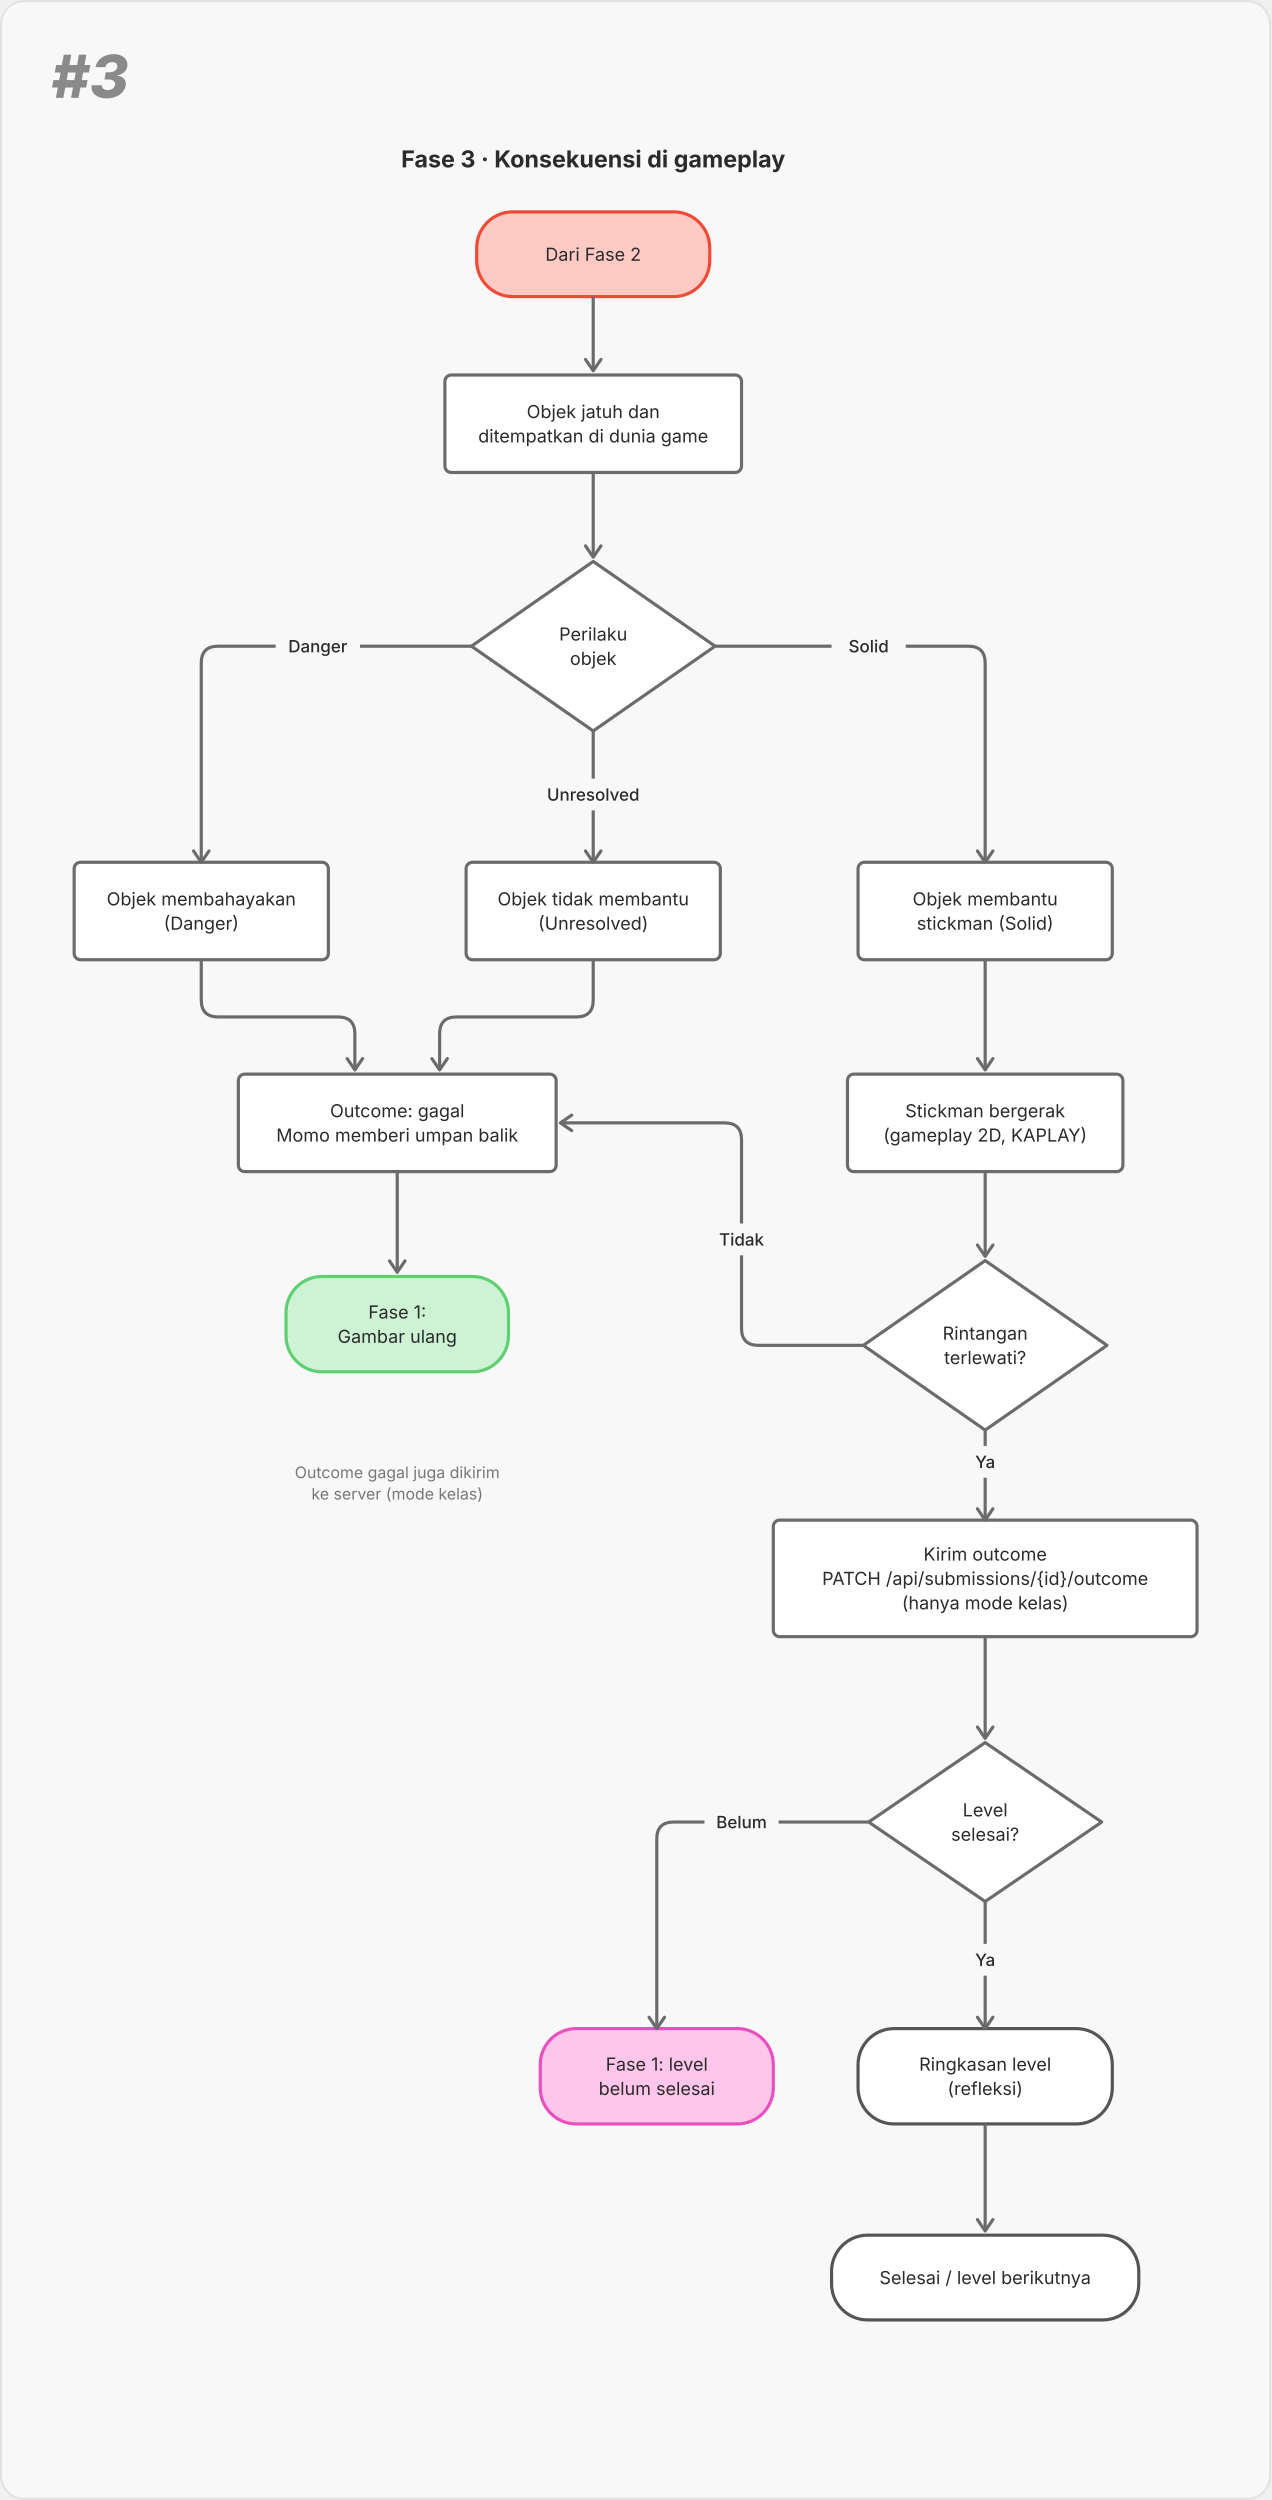
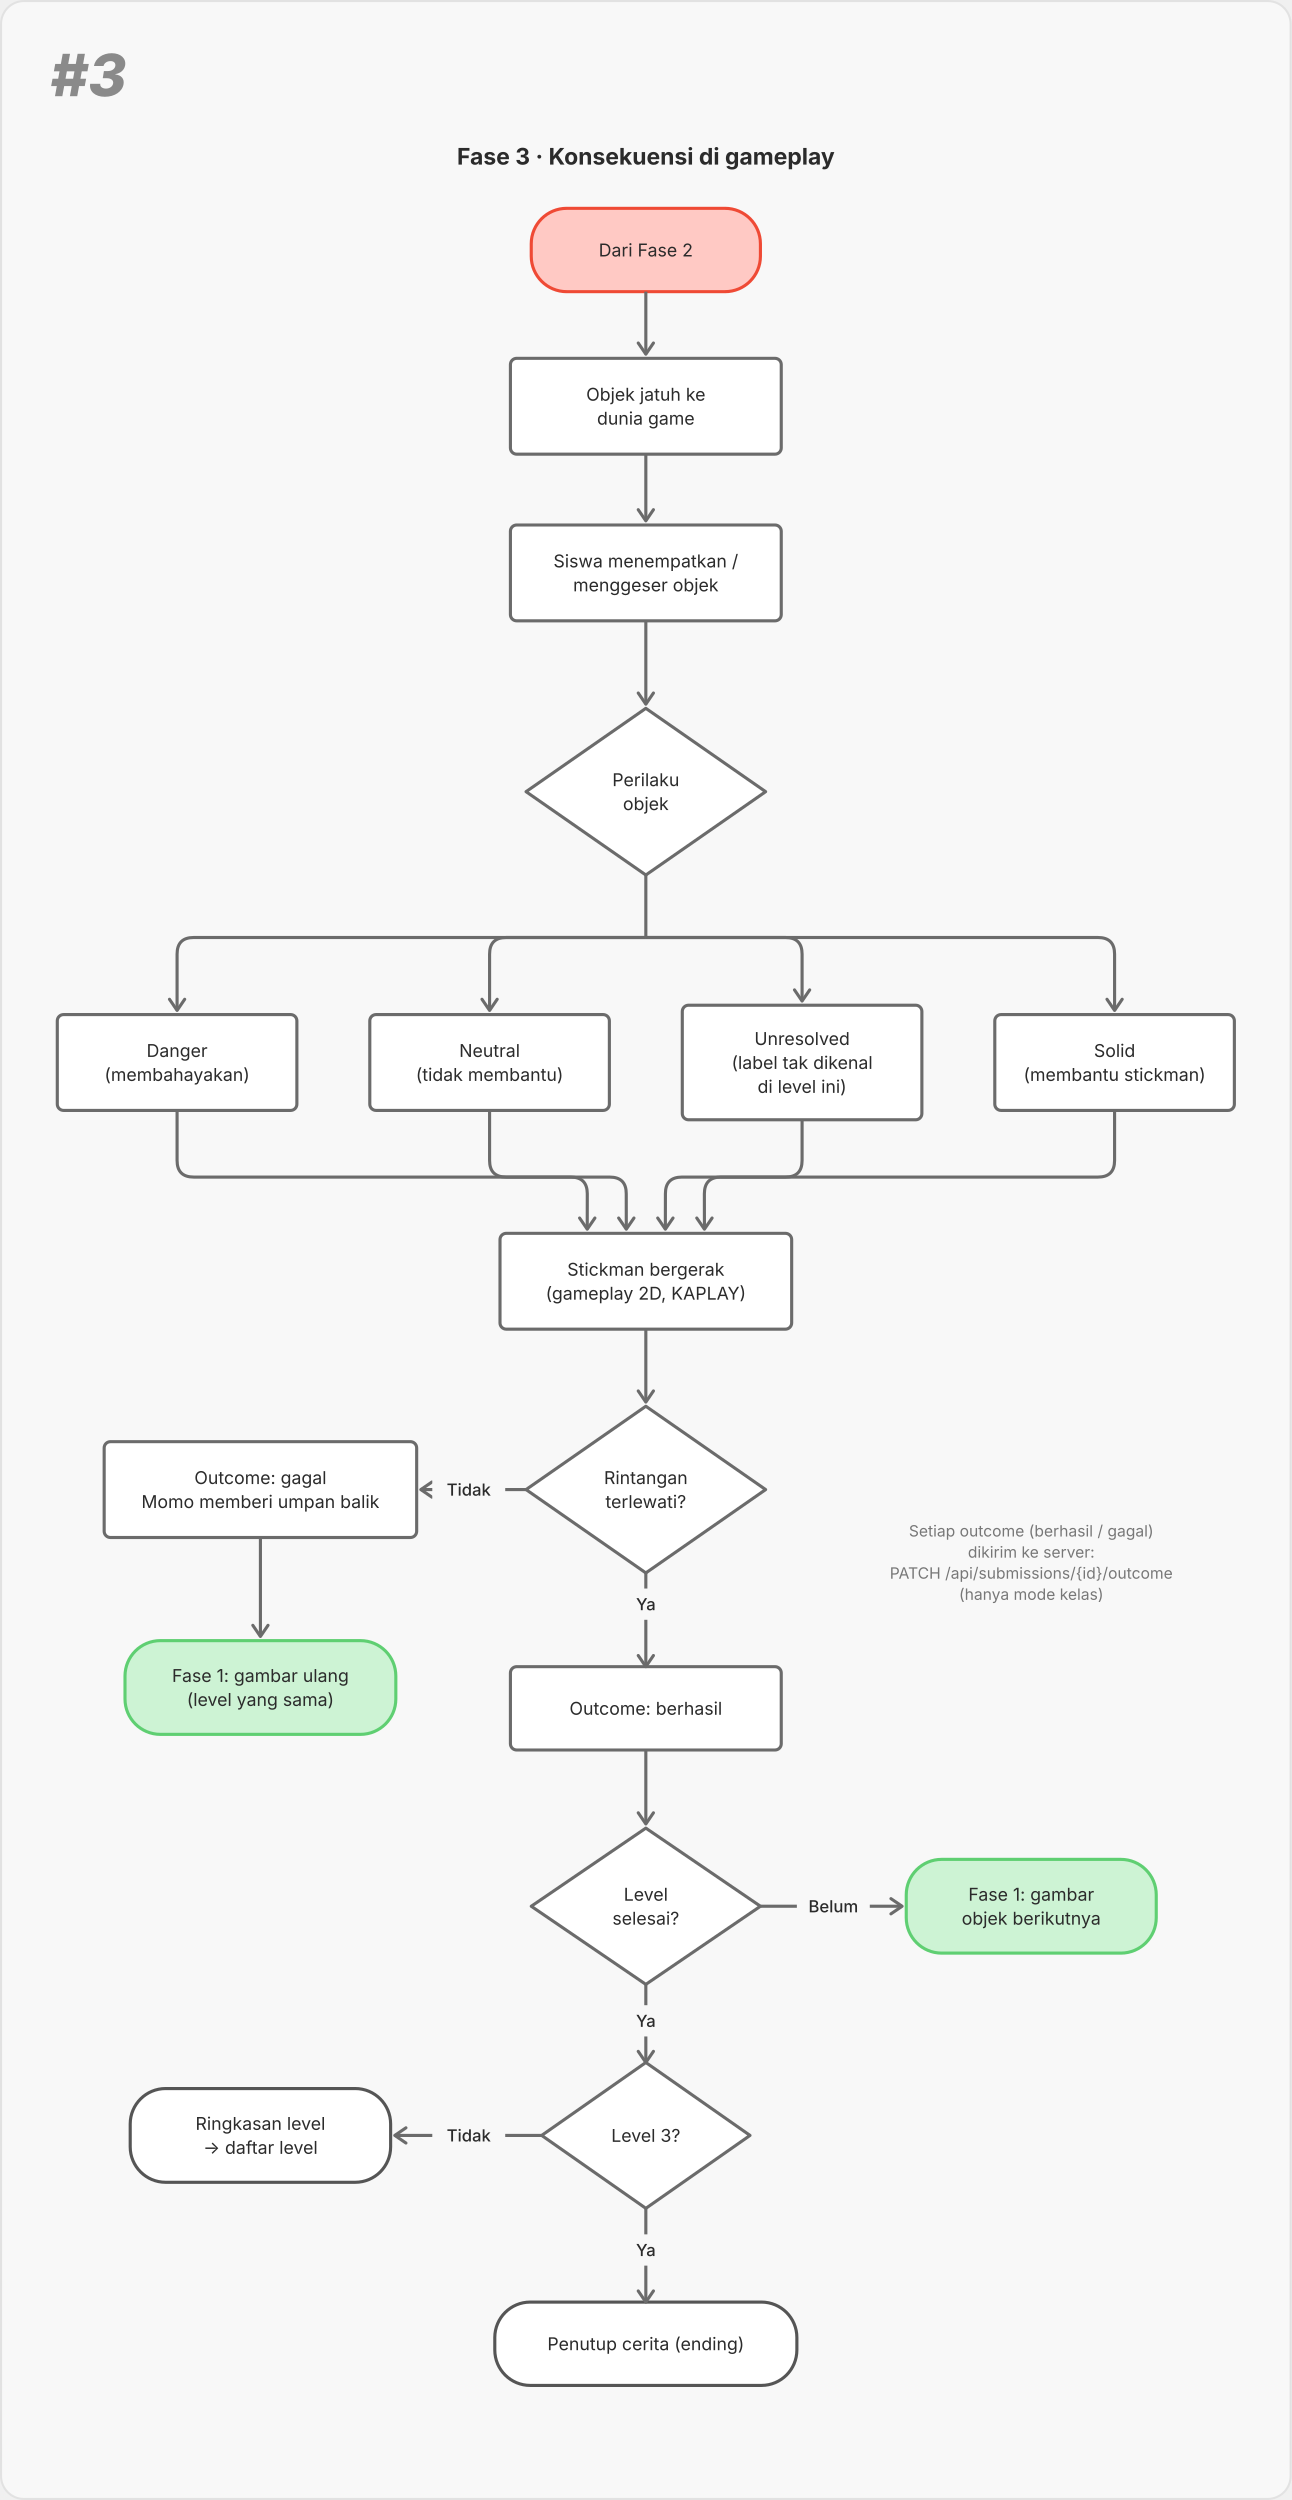
- <svg xmlns="http://www.w3.org/2000/svg" width="1200" height="2360" viewBox="0 0 1200 2360">
-   <rect x="1" y="1" width="1198" height="2358" rx="22" fill="#f8f8f8" stroke="#e2e2e2" stroke-width="2" />
+ <svg xmlns="http://www.w3.org/2000/svg" width="1240" height="2400" viewBox="0 0 1240 2400">
+   <rect x="1" y="1" width="1238" height="2398" rx="22" fill="#f8f8f8" stroke="#e2e2e2" stroke-width="2" />
  <text x="48" y="72.0" font-family="Inter" font-size="56" font-weight="800" fill="#8a8a8a" text-anchor="start" dominant-baseline="central" font-style="italic">#3</text>
-   <text x="560" y="150.0" font-family="Inter, 'DejaVu Sans', sans-serif" font-size="22" font-weight="700" fill="#2b2b2b" text-anchor="middle" dominant-baseline="central">Fase 3 · Konsekuensi di gameplay</text>
-   <rect x="450.0" y="200.0" width="220" height="80" rx="34" fill="#ffc9c4" stroke="#ef4a35" stroke-width="3" />
-   <text x="560" y="240.0" font-family="Inter, 'DejaVu Sans', sans-serif" font-size="17" font-weight="400" fill="#2b2b2b" text-anchor="middle" dominant-baseline="central">Dari Fase 2</text>
-   <rect x="420.0" y="354.0" width="280" height="92" rx="6" fill="#fff" stroke="#6b6b6b" stroke-width="3" />
-   <text x="560" y="388.5" font-family="Inter, 'DejaVu Sans', sans-serif" font-size="17" font-weight="400" fill="#2b2b2b" text-anchor="middle" dominant-baseline="central">Objek jatuh dan</text>
-   <text x="560" y="411.5" font-family="Inter, 'DejaVu Sans', sans-serif" font-size="17" font-weight="400" fill="#2b2b2b" text-anchor="middle" dominant-baseline="central">ditempatkan di dunia game</text>
-   <polygon points="560,530.0 675.0,610 560,690.0 445.0,610" fill="#fff" stroke="#6b6b6b" stroke-width="3" stroke-linejoin="round" />
-   <text x="560" y="598.5" font-family="Inter, 'DejaVu Sans', sans-serif" font-size="17" font-weight="400" fill="#2b2b2b" text-anchor="middle" dominant-baseline="central">Perilaku</text>
-   <text x="560" y="621.5" font-family="Inter, 'DejaVu Sans', sans-serif" font-size="17" font-weight="400" fill="#2b2b2b" text-anchor="middle" dominant-baseline="central">objek</text>
-   <rect x="70.0" y="814.0" width="240" height="92" rx="6" fill="#fff" stroke="#6b6b6b" stroke-width="3" />
-   <text x="190" y="848.5" font-family="Inter, 'DejaVu Sans', sans-serif" font-size="17" font-weight="400" fill="#2b2b2b" text-anchor="middle" dominant-baseline="central">Objek membahayakan</text>
-   <text x="190" y="871.5" font-family="Inter, 'DejaVu Sans', sans-serif" font-size="17" font-weight="400" fill="#2b2b2b" text-anchor="middle" dominant-baseline="central">(Danger)</text>
-   <rect x="440.0" y="814.0" width="240" height="92" rx="6" fill="#fff" stroke="#6b6b6b" stroke-width="3" />
-   <text x="560" y="848.5" font-family="Inter, 'DejaVu Sans', sans-serif" font-size="17" font-weight="400" fill="#2b2b2b" text-anchor="middle" dominant-baseline="central">Objek tidak membantu</text>
-   <text x="560" y="871.5" font-family="Inter, 'DejaVu Sans', sans-serif" font-size="17" font-weight="400" fill="#2b2b2b" text-anchor="middle" dominant-baseline="central">(Unresolved)</text>
-   <rect x="810.0" y="814.0" width="240" height="92" rx="6" fill="#fff" stroke="#6b6b6b" stroke-width="3" />
-   <text x="930" y="848.5" font-family="Inter, 'DejaVu Sans', sans-serif" font-size="17" font-weight="400" fill="#2b2b2b" text-anchor="middle" dominant-baseline="central">Objek membantu</text>
-   <text x="930" y="871.5" font-family="Inter, 'DejaVu Sans', sans-serif" font-size="17" font-weight="400" fill="#2b2b2b" text-anchor="middle" dominant-baseline="central">stickman (Solid)</text>
-   <rect x="225.0" y="1014.0" width="300" height="92" rx="6" fill="#fff" stroke="#6b6b6b" stroke-width="3" />
-   <text x="375" y="1048.5" font-family="Inter, 'DejaVu Sans', sans-serif" font-size="17" font-weight="400" fill="#2b2b2b" text-anchor="middle" dominant-baseline="central">Outcome: gagal</text>
-   <text x="375" y="1071.5" font-family="Inter, 'DejaVu Sans', sans-serif" font-size="17" font-weight="400" fill="#2b2b2b" text-anchor="middle" dominant-baseline="central">Momo memberi umpan balik</text>
-   <rect x="270.0" y="1205.0" width="210" height="90" rx="34" fill="#cdf3d4" stroke="#5fcf72" stroke-width="3" />
-   <text x="375" y="1238.5" font-family="Inter, 'DejaVu Sans', sans-serif" font-size="17" font-weight="400" fill="#2b2b2b" text-anchor="middle" dominant-baseline="central">Fase 1:</text>
-   <text x="375" y="1261.5" font-family="Inter, 'DejaVu Sans', sans-serif" font-size="17" font-weight="400" fill="#2b2b2b" text-anchor="middle" dominant-baseline="central">Gambar ulang</text>
-   <rect x="800.0" y="1014.0" width="260" height="92" rx="6" fill="#fff" stroke="#6b6b6b" stroke-width="3" />
-   <text x="930" y="1048.5" font-family="Inter, 'DejaVu Sans', sans-serif" font-size="17" font-weight="400" fill="#2b2b2b" text-anchor="middle" dominant-baseline="central">Stickman bergerak</text>
-   <text x="930" y="1071.5" font-family="Inter, 'DejaVu Sans', sans-serif" font-size="17" font-weight="400" fill="#2b2b2b" text-anchor="middle" dominant-baseline="central">(gameplay 2D, KAPLAY)</text>
-   <polygon points="930,1190.0 1045.0,1270 930,1350.0 815.0,1270" fill="#fff" stroke="#6b6b6b" stroke-width="3" stroke-linejoin="round" />
-   <text x="930" y="1258.5" font-family="Inter, 'DejaVu Sans', sans-serif" font-size="17" font-weight="400" fill="#2b2b2b" text-anchor="middle" dominant-baseline="central">Rintangan</text>
-   <text x="930" y="1281.5" font-family="Inter, 'DejaVu Sans', sans-serif" font-size="17" font-weight="400" fill="#2b2b2b" text-anchor="middle" dominant-baseline="central">terlewati?</text>
-   <rect x="730.0" y="1435.0" width="400" height="110" rx="6" fill="#fff" stroke="#6b6b6b" stroke-width="3" />
-   <text x="930" y="1467.0" font-family="Inter, 'DejaVu Sans', sans-serif" font-size="17" font-weight="400" fill="#2b2b2b" text-anchor="middle" dominant-baseline="central">Kirim outcome</text>
-   <text x="930" y="1490.0" font-family="Inter, 'DejaVu Sans', sans-serif" font-size="17" font-weight="400" fill="#2b2b2b" text-anchor="middle" dominant-baseline="central">PATCH /api/submissions/{id}/outcome</text>
-   <text x="930" y="1513.0" font-family="Inter, 'DejaVu Sans', sans-serif" font-size="17" font-weight="400" fill="#2b2b2b" text-anchor="middle" dominant-baseline="central">(hanya mode kelas)</text>
-   <polygon points="930,1645.0 1040.0,1720 930,1795.0 820.0,1720" fill="#fff" stroke="#6b6b6b" stroke-width="3" stroke-linejoin="round" />
-   <text x="930" y="1708.5" font-family="Inter, 'DejaVu Sans', sans-serif" font-size="17" font-weight="400" fill="#2b2b2b" text-anchor="middle" dominant-baseline="central">Level</text>
-   <text x="930" y="1731.5" font-family="Inter, 'DejaVu Sans', sans-serif" font-size="17" font-weight="400" fill="#2b2b2b" text-anchor="middle" dominant-baseline="central">selesai?</text>
-   <rect x="510.0" y="1915.0" width="220" height="90" rx="34" fill="#ffc6ec" stroke="#e94fbd" stroke-width="3" />
-   <text x="620" y="1948.5" font-family="Inter, 'DejaVu Sans', sans-serif" font-size="17" font-weight="400" fill="#2b2b2b" text-anchor="middle" dominant-baseline="central">Fase 1: level</text>
-   <text x="620" y="1971.5" font-family="Inter, 'DejaVu Sans', sans-serif" font-size="17" font-weight="400" fill="#2b2b2b" text-anchor="middle" dominant-baseline="central">belum selesai</text>
-   <rect x="810.0" y="1915.0" width="240" height="90" rx="34" fill="#ffffff" stroke="#555555" stroke-width="3" />
-   <text x="930" y="1948.5" font-family="Inter, 'DejaVu Sans', sans-serif" font-size="17" font-weight="400" fill="#2b2b2b" text-anchor="middle" dominant-baseline="central">Ringkasan level</text>
-   <text x="930" y="1971.5" font-family="Inter, 'DejaVu Sans', sans-serif" font-size="17" font-weight="400" fill="#2b2b2b" text-anchor="middle" dominant-baseline="central">(refleksi)</text>
-   <rect x="785.0" y="2110.0" width="290" height="80" rx="34" fill="#ffffff" stroke="#555555" stroke-width="3" />
-   <text x="930" y="2150.0" font-family="Inter, 'DejaVu Sans', sans-serif" font-size="17" font-weight="400" fill="#2b2b2b" text-anchor="middle" dominant-baseline="central">Selesai / level berikutnya</text>
-   <path d="M560,280.0 L560,350.0" fill="none" stroke="#6b6b6b" stroke-width="3" stroke-linejoin="round" />
-   <path d="M552.7,339.3 L560,350.0 L567.3,339.3" fill="none" stroke="#6b6b6b" stroke-width="3" stroke-linecap="round" stroke-linejoin="round" />
-   <path d="M560,446.0 L560,526.0" fill="none" stroke="#6b6b6b" stroke-width="3" stroke-linejoin="round" />
-   <path d="M552.7,515.3 L560,526.0 L567.3,515.3" fill="none" stroke="#6b6b6b" stroke-width="3" stroke-linecap="round" stroke-linejoin="round" />
-   <path d="M445.0,610 L206.0,610.0 Q190,610 190.0,626.0 L190,814.0" fill="none" stroke="#6b6b6b" stroke-width="3" stroke-linejoin="round" />
-   <path d="M182.7,803.3 L190,814.0 L197.3,803.3" fill="none" stroke="#6b6b6b" stroke-width="3" stroke-linecap="round" stroke-linejoin="round" />
-   <rect x="260.2" y="595" width="79.6" height="30" fill="#f8f8f8" />
-   <text x="300" y="610.0" font-family="Inter, 'DejaVu Sans', sans-serif" font-size="16" font-weight="500" fill="#2b2b2b" text-anchor="middle" dominant-baseline="central">Danger</text>
-   <path d="M560,690.0 L560,814.0" fill="none" stroke="#6b6b6b" stroke-width="3" stroke-linejoin="round" />
-   <path d="M552.7,803.3 L560,814.0 L567.3,803.3" fill="none" stroke="#6b6b6b" stroke-width="3" stroke-linecap="round" stroke-linejoin="round" />
-   <rect x="501.0" y="735" width="118.0" height="30" fill="#f8f8f8" />
-   <text x="560" y="750.0" font-family="Inter, 'DejaVu Sans', sans-serif" font-size="16" font-weight="500" fill="#2b2b2b" text-anchor="middle" dominant-baseline="central">Unresolved</text>
-   <path d="M675.0,610 L914.0,610.0 Q930,610 930.0,626.0 L930,814.0" fill="none" stroke="#6b6b6b" stroke-width="3" stroke-linejoin="round" />
-   <path d="M922.7,803.3 L930,814.0 L937.3,803.3" fill="none" stroke="#6b6b6b" stroke-width="3" stroke-linecap="round" stroke-linejoin="round" />
-   <rect x="785.0" y="595" width="70.0" height="30" fill="#f8f8f8" />
-   <text x="820" y="610.0" font-family="Inter, 'DejaVu Sans', sans-serif" font-size="16" font-weight="500" fill="#2b2b2b" text-anchor="middle" dominant-baseline="central">Solid</text>
-   <path d="M190,906.0 L190.0,944.0 Q190,960 206.0,960.0 L319.0,960.0 Q335,960 335.0,976.0 L335,1010.0" fill="none" stroke="#6b6b6b" stroke-width="3" stroke-linejoin="round" />
-   <path d="M327.7,999.3 L335,1010.0 L342.3,999.3" fill="none" stroke="#6b6b6b" stroke-width="3" stroke-linecap="round" stroke-linejoin="round" />
-   <path d="M560,906.0 L560.0,944.0 Q560,960 544.0,960.0 L431.0,960.0 Q415,960 415.0,976.0 L415,1010.0" fill="none" stroke="#6b6b6b" stroke-width="3" stroke-linejoin="round" />
-   <path d="M407.7,999.3 L415,1010.0 L422.3,999.3" fill="none" stroke="#6b6b6b" stroke-width="3" stroke-linecap="round" stroke-linejoin="round" />
-   <path d="M375,1106.0 L375,1201.0" fill="none" stroke="#6b6b6b" stroke-width="3" stroke-linejoin="round" />
-   <path d="M367.7,1190.3 L375,1201.0 L382.3,1190.3" fill="none" stroke="#6b6b6b" stroke-width="3" stroke-linecap="round" stroke-linejoin="round" />
-   <path d="M930,906.0 L930,1010.0" fill="none" stroke="#6b6b6b" stroke-width="3" stroke-linejoin="round" />
-   <path d="M922.7,999.3 L930,1010.0 L937.3,999.3" fill="none" stroke="#6b6b6b" stroke-width="3" stroke-linecap="round" stroke-linejoin="round" />
-   <path d="M930,1106.0 L930,1186.0" fill="none" stroke="#6b6b6b" stroke-width="3" stroke-linejoin="round" />
-   <path d="M922.7,1175.3 L930,1186.0 L937.3,1175.3" fill="none" stroke="#6b6b6b" stroke-width="3" stroke-linecap="round" stroke-linejoin="round" />
-   <path d="M815.0,1270 L716.0,1270.0 Q700,1270 700.0,1254.0 L700.0,1076.0 Q700,1060 684.0,1060.0 L529.0,1060" fill="none" stroke="#6b6b6b" stroke-width="3" stroke-linejoin="round" />
-   <path d="M539.7,1052.7 L529.0,1060 L539.7,1067.3" fill="none" stroke="#6b6b6b" stroke-width="3" stroke-linecap="round" stroke-linejoin="round" />
-   <rect x="665.0" y="1155" width="70.0" height="30" fill="#f8f8f8" />
-   <text x="700" y="1170.0" font-family="Inter, 'DejaVu Sans', sans-serif" font-size="16" font-weight="500" fill="#2b2b2b" text-anchor="middle" dominant-baseline="central">Tidak</text>
-   <path d="M930,1350.0 L930,1435.0" fill="none" stroke="#6b6b6b" stroke-width="3" stroke-linejoin="round" />
-   <path d="M922.7,1424.3 L930,1435.0 L937.3,1424.3" fill="none" stroke="#6b6b6b" stroke-width="3" stroke-linecap="round" stroke-linejoin="round" />
-   <rect x="909.4" y="1365" width="41.2" height="30" fill="#f8f8f8" />
-   <text x="930" y="1380.0" font-family="Inter, 'DejaVu Sans', sans-serif" font-size="16" font-weight="500" fill="#2b2b2b" text-anchor="middle" dominant-baseline="central">Ya</text>
-   <path d="M930,1545.0 L930,1641.0" fill="none" stroke="#6b6b6b" stroke-width="3" stroke-linejoin="round" />
-   <path d="M922.7,1630.3 L930,1641.0 L937.3,1630.3" fill="none" stroke="#6b6b6b" stroke-width="3" stroke-linecap="round" stroke-linejoin="round" />
-   <path d="M820.0,1720 L636.0,1720.0 Q620,1720 620.0,1736.0 L620,1915.0" fill="none" stroke="#6b6b6b" stroke-width="3" stroke-linejoin="round" />
-   <path d="M612.7,1904.3 L620,1915.0 L627.3,1904.3" fill="none" stroke="#6b6b6b" stroke-width="3" stroke-linecap="round" stroke-linejoin="round" />
-   <rect x="665.0" y="1705" width="70.0" height="30" fill="#f8f8f8" />
-   <text x="700" y="1720.0" font-family="Inter, 'DejaVu Sans', sans-serif" font-size="16" font-weight="500" fill="#2b2b2b" text-anchor="middle" dominant-baseline="central">Belum</text>
-   <path d="M930,1795.0 L930,1915.0" fill="none" stroke="#6b6b6b" stroke-width="3" stroke-linejoin="round" />
-   <path d="M922.7,1904.3 L930,1915.0 L937.3,1904.3" fill="none" stroke="#6b6b6b" stroke-width="3" stroke-linecap="round" stroke-linejoin="round" />
-   <rect x="909.4" y="1835" width="41.2" height="30" fill="#f8f8f8" />
-   <text x="930" y="1850.0" font-family="Inter, 'DejaVu Sans', sans-serif" font-size="16" font-weight="500" fill="#2b2b2b" text-anchor="middle" dominant-baseline="central">Ya</text>
-   <path d="M930,2005.0 L930,2106.0" fill="none" stroke="#6b6b6b" stroke-width="3" stroke-linejoin="round" />
-   <path d="M922.7,2095.3 L930,2106.0 L937.3,2095.3" fill="none" stroke="#6b6b6b" stroke-width="3" stroke-linecap="round" stroke-linejoin="round" />
-   <text x="375" y="1389.9" font-family="Inter, 'DejaVu Sans', sans-serif" font-size="15" font-weight="400" fill="#777" text-anchor="middle" dominant-baseline="central">Outcome gagal juga dikirim</text>
-   <text x="375" y="1410.1" font-family="Inter, 'DejaVu Sans', sans-serif" font-size="15" font-weight="400" fill="#777" text-anchor="middle" dominant-baseline="central">ke server (mode kelas)</text>
+   <text x="620" y="150.0" font-family="Inter, 'DejaVu Sans', sans-serif" font-size="22" font-weight="700" fill="#2b2b2b" text-anchor="middle" dominant-baseline="central">Fase 3 · Konsekuensi di gameplay</text>
+   <rect x="510.0" y="200.0" width="220" height="80" rx="34" fill="#ffc9c4" stroke="#ef4a35" stroke-width="3" />
+   <text x="620" y="240.0" font-family="Inter, 'DejaVu Sans', sans-serif" font-size="17" font-weight="400" fill="#2b2b2b" text-anchor="middle" dominant-baseline="central">Dari Fase 2</text>
+   <rect x="490.0" y="344.0" width="260" height="92" rx="6" fill="#fff" stroke="#6b6b6b" stroke-width="3" />
+   <text x="620" y="378.5" font-family="Inter, 'DejaVu Sans', sans-serif" font-size="17" font-weight="400" fill="#2b2b2b" text-anchor="middle" dominant-baseline="central">Objek jatuh ke</text>
+   <text x="620" y="401.5" font-family="Inter, 'DejaVu Sans', sans-serif" font-size="17" font-weight="400" fill="#2b2b2b" text-anchor="middle" dominant-baseline="central">dunia game</text>
+   <rect x="490.0" y="504.0" width="260" height="92" rx="6" fill="#fff" stroke="#6b6b6b" stroke-width="3" />
+   <text x="620" y="538.5" font-family="Inter, 'DejaVu Sans', sans-serif" font-size="17" font-weight="400" fill="#2b2b2b" text-anchor="middle" dominant-baseline="central">Siswa menempatkan /</text>
+   <text x="620" y="561.5" font-family="Inter, 'DejaVu Sans', sans-serif" font-size="17" font-weight="400" fill="#2b2b2b" text-anchor="middle" dominant-baseline="central">menggeser objek</text>
+   <polygon points="620,680.0 735.0,760 620,840.0 505.0,760" fill="#fff" stroke="#6b6b6b" stroke-width="3" stroke-linejoin="round" />
+   <text x="620" y="748.5" font-family="Inter, 'DejaVu Sans', sans-serif" font-size="17" font-weight="400" fill="#2b2b2b" text-anchor="middle" dominant-baseline="central">Perilaku</text>
+   <text x="620" y="771.5" font-family="Inter, 'DejaVu Sans', sans-serif" font-size="17" font-weight="400" fill="#2b2b2b" text-anchor="middle" dominant-baseline="central">objek</text>
+   <rect x="55.0" y="974.0" width="230" height="92" rx="6" fill="#fff" stroke="#6b6b6b" stroke-width="3" />
+   <text x="170" y="1008.5" font-family="Inter, 'DejaVu Sans', sans-serif" font-size="17" font-weight="400" fill="#2b2b2b" text-anchor="middle" dominant-baseline="central">Danger</text>
+   <text x="170" y="1031.5" font-family="Inter, 'DejaVu Sans', sans-serif" font-size="17" font-weight="400" fill="#2b2b2b" text-anchor="middle" dominant-baseline="central">(membahayakan)</text>
+   <rect x="355.0" y="974.0" width="230" height="92" rx="6" fill="#fff" stroke="#6b6b6b" stroke-width="3" />
+   <text x="470" y="1008.5" font-family="Inter, 'DejaVu Sans', sans-serif" font-size="17" font-weight="400" fill="#2b2b2b" text-anchor="middle" dominant-baseline="central">Neutral</text>
+   <text x="470" y="1031.5" font-family="Inter, 'DejaVu Sans', sans-serif" font-size="17" font-weight="400" fill="#2b2b2b" text-anchor="middle" dominant-baseline="central">(tidak membantu)</text>
+   <rect x="655.0" y="965.0" width="230" height="110" rx="6" fill="#fff" stroke="#6b6b6b" stroke-width="3" />
+   <text x="770" y="997.0" font-family="Inter, 'DejaVu Sans', sans-serif" font-size="17" font-weight="400" fill="#2b2b2b" text-anchor="middle" dominant-baseline="central">Unresolved</text>
+   <text x="770" y="1020.0" font-family="Inter, 'DejaVu Sans', sans-serif" font-size="17" font-weight="400" fill="#2b2b2b" text-anchor="middle" dominant-baseline="central">(label tak dikenal</text>
+   <text x="770" y="1043.0" font-family="Inter, 'DejaVu Sans', sans-serif" font-size="17" font-weight="400" fill="#2b2b2b" text-anchor="middle" dominant-baseline="central">di level ini)</text>
+   <rect x="955.0" y="974.0" width="230" height="92" rx="6" fill="#fff" stroke="#6b6b6b" stroke-width="3" />
+   <text x="1070" y="1008.5" font-family="Inter, 'DejaVu Sans', sans-serif" font-size="17" font-weight="400" fill="#2b2b2b" text-anchor="middle" dominant-baseline="central">Solid</text>
+   <text x="1070" y="1031.5" font-family="Inter, 'DejaVu Sans', sans-serif" font-size="17" font-weight="400" fill="#2b2b2b" text-anchor="middle" dominant-baseline="central">(membantu stickman)</text>
+   <rect x="480.0" y="1184.0" width="280" height="92" rx="6" fill="#fff" stroke="#6b6b6b" stroke-width="3" />
+   <text x="620" y="1218.5" font-family="Inter, 'DejaVu Sans', sans-serif" font-size="17" font-weight="400" fill="#2b2b2b" text-anchor="middle" dominant-baseline="central">Stickman bergerak</text>
+   <text x="620" y="1241.5" font-family="Inter, 'DejaVu Sans', sans-serif" font-size="17" font-weight="400" fill="#2b2b2b" text-anchor="middle" dominant-baseline="central">(gameplay 2D, KAPLAY)</text>
+   <polygon points="620,1350.0 735.0,1430 620,1510.0 505.0,1430" fill="#fff" stroke="#6b6b6b" stroke-width="3" stroke-linejoin="round" />
+   <text x="620" y="1418.5" font-family="Inter, 'DejaVu Sans', sans-serif" font-size="17" font-weight="400" fill="#2b2b2b" text-anchor="middle" dominant-baseline="central">Rintangan</text>
+   <text x="620" y="1441.5" font-family="Inter, 'DejaVu Sans', sans-serif" font-size="17" font-weight="400" fill="#2b2b2b" text-anchor="middle" dominant-baseline="central">terlewati?</text>
+   <rect x="100.0" y="1384.0" width="300" height="92" rx="6" fill="#fff" stroke="#6b6b6b" stroke-width="3" />
+   <text x="250" y="1418.5" font-family="Inter, 'DejaVu Sans', sans-serif" font-size="17" font-weight="400" fill="#2b2b2b" text-anchor="middle" dominant-baseline="central">Outcome: gagal</text>
+   <text x="250" y="1441.5" font-family="Inter, 'DejaVu Sans', sans-serif" font-size="17" font-weight="400" fill="#2b2b2b" text-anchor="middle" dominant-baseline="central">Momo memberi umpan balik</text>
+   <rect x="120.0" y="1575.0" width="260" height="90" rx="34" fill="#cdf3d4" stroke="#5fcf72" stroke-width="3" />
+   <text x="250" y="1608.5" font-family="Inter, 'DejaVu Sans', sans-serif" font-size="17" font-weight="400" fill="#2b2b2b" text-anchor="middle" dominant-baseline="central">Fase 1: gambar ulang</text>
+   <text x="250" y="1631.5" font-family="Inter, 'DejaVu Sans', sans-serif" font-size="17" font-weight="400" fill="#2b2b2b" text-anchor="middle" dominant-baseline="central">(level yang sama)</text>
+   <rect x="490.0" y="1600.0" width="260" height="80" rx="6" fill="#fff" stroke="#6b6b6b" stroke-width="3" />
+   <text x="620" y="1640.0" font-family="Inter, 'DejaVu Sans', sans-serif" font-size="17" font-weight="400" fill="#2b2b2b" text-anchor="middle" dominant-baseline="central">Outcome: berhasil</text>
+   <polygon points="620,1755.0 730.0,1830 620,1905.0 510.0,1830" fill="#fff" stroke="#6b6b6b" stroke-width="3" stroke-linejoin="round" />
+   <text x="620" y="1818.5" font-family="Inter, 'DejaVu Sans', sans-serif" font-size="17" font-weight="400" fill="#2b2b2b" text-anchor="middle" dominant-baseline="central">Level</text>
+   <text x="620" y="1841.5" font-family="Inter, 'DejaVu Sans', sans-serif" font-size="17" font-weight="400" fill="#2b2b2b" text-anchor="middle" dominant-baseline="central">selesai?</text>
+   <rect x="870.0" y="1785.0" width="240" height="90" rx="34" fill="#cdf3d4" stroke="#5fcf72" stroke-width="3" />
+   <text x="990" y="1818.5" font-family="Inter, 'DejaVu Sans', sans-serif" font-size="17" font-weight="400" fill="#2b2b2b" text-anchor="middle" dominant-baseline="central">Fase 1: gambar</text>
+   <text x="990" y="1841.5" font-family="Inter, 'DejaVu Sans', sans-serif" font-size="17" font-weight="400" fill="#2b2b2b" text-anchor="middle" dominant-baseline="central">objek berikutnya</text>
+   <polygon points="620,1980.0 720.0,2050 620,2120.0 520.0,2050" fill="#fff" stroke="#6b6b6b" stroke-width="3" stroke-linejoin="round" />
+   <text x="620" y="2050.0" font-family="Inter, 'DejaVu Sans', sans-serif" font-size="17" font-weight="400" fill="#2b2b2b" text-anchor="middle" dominant-baseline="central">Level 3?</text>
+   <rect x="125.0" y="2005.0" width="250" height="90" rx="34" fill="#ffffff" stroke="#555555" stroke-width="3" />
+   <text x="250" y="2038.5" font-family="Inter, 'DejaVu Sans', sans-serif" font-size="17" font-weight="400" fill="#2b2b2b" text-anchor="middle" dominant-baseline="central">Ringkasan level</text>
+   <text x="250" y="2061.5" font-family="Inter, 'DejaVu Sans', sans-serif" font-size="17" font-weight="400" fill="#2b2b2b" text-anchor="middle" dominant-baseline="central">→ daftar level</text>
+   <rect x="475.0" y="2210.0" width="290" height="80" rx="34" fill="#ffffff" stroke="#555555" stroke-width="3" />
+   <text x="620" y="2250.0" font-family="Inter, 'DejaVu Sans', sans-serif" font-size="17" font-weight="400" fill="#2b2b2b" text-anchor="middle" dominant-baseline="central">Penutup cerita (ending)</text>
+   <path d="M620,280.0 L620,340.0" fill="none" stroke="#6b6b6b" stroke-width="3" stroke-linejoin="round" />
+   <path d="M612.7,329.3 L620,340.0 L627.3,329.3" fill="none" stroke="#6b6b6b" stroke-width="3" stroke-linecap="round" stroke-linejoin="round" />
+   <path d="M620,436.0 L620,500.0" fill="none" stroke="#6b6b6b" stroke-width="3" stroke-linejoin="round" />
+   <path d="M612.7,489.3 L620,500.0 L627.3,489.3" fill="none" stroke="#6b6b6b" stroke-width="3" stroke-linecap="round" stroke-linejoin="round" />
+   <path d="M620,596.0 L620,676.0" fill="none" stroke="#6b6b6b" stroke-width="3" stroke-linejoin="round" />
+   <path d="M612.7,665.3 L620,676.0 L627.3,665.3" fill="none" stroke="#6b6b6b" stroke-width="3" stroke-linecap="round" stroke-linejoin="round" />
+   <path d="M620,840.0 L620,900" fill="none" stroke="#6b6b6b" stroke-width="3" stroke-linejoin="round" />
+   <path d="M620,900 L186.0,900.0 Q170,900 170.0,916.0 L170,970.0" fill="none" stroke="#6b6b6b" stroke-width="3" stroke-linejoin="round" />
+   <path d="M162.7,959.3 L170,970.0 L177.3,959.3" fill="none" stroke="#6b6b6b" stroke-width="3" stroke-linecap="round" stroke-linejoin="round" />
+   <path d="M620,900 L486.0,900.0 Q470,900 470.0,916.0 L470,970.0" fill="none" stroke="#6b6b6b" stroke-width="3" stroke-linejoin="round" />
+   <path d="M462.7,959.3 L470,970.0 L477.3,959.3" fill="none" stroke="#6b6b6b" stroke-width="3" stroke-linecap="round" stroke-linejoin="round" />
+   <path d="M620,900 L754.0,900.0 Q770,900 770.0,916.0 L770,961.0" fill="none" stroke="#6b6b6b" stroke-width="3" stroke-linejoin="round" />
+   <path d="M762.7,950.3 L770,961.0 L777.3,950.3" fill="none" stroke="#6b6b6b" stroke-width="3" stroke-linecap="round" stroke-linejoin="round" />
+   <path d="M620,900 L1054.0,900.0 Q1070,900 1070.0,916.0 L1070,970.0" fill="none" stroke="#6b6b6b" stroke-width="3" stroke-linejoin="round" />
+   <path d="M1062.7,959.3 L1070,970.0 L1077.3,959.3" fill="none" stroke="#6b6b6b" stroke-width="3" stroke-linecap="round" stroke-linejoin="round" />
+   <path d="M170,1066.0 L170.0,1114.0 Q170,1130 186.0,1130.0 L547.8,1130.0 Q563.75,1130 563.8,1146.0 L563.75,1180.0" fill="none" stroke="#6b6b6b" stroke-width="3" stroke-linejoin="round" />
+   <path d="M556.4,1169.3 L563.75,1180.0 L571.1,1169.3" fill="none" stroke="#6b6b6b" stroke-width="3" stroke-linecap="round" stroke-linejoin="round" />
+   <path d="M470,1066.0 L470.0,1114.0 Q470,1130 486.0,1130.0 L585.2,1130.0 Q601.25,1130 601.2,1146.0 L601.25,1180.0" fill="none" stroke="#6b6b6b" stroke-width="3" stroke-linejoin="round" />
+   <path d="M593.9,1169.3 L601.25,1180.0 L608.6,1169.3" fill="none" stroke="#6b6b6b" stroke-width="3" stroke-linecap="round" stroke-linejoin="round" />
+   <path d="M770,1075.0 L770.0,1114.0 Q770,1130 754.0,1130.0 L654.8,1130.0 Q638.75,1130 638.8,1146.0 L638.75,1180.0" fill="none" stroke="#6b6b6b" stroke-width="3" stroke-linejoin="round" />
+   <path d="M631.4,1169.3 L638.75,1180.0 L646.1,1169.3" fill="none" stroke="#6b6b6b" stroke-width="3" stroke-linecap="round" stroke-linejoin="round" />
+   <path d="M1070,1066.0 L1070.0,1114.0 Q1070,1130 1054.0,1130.0 L692.2,1130.0 Q676.25,1130 676.2,1146.0 L676.25,1180.0" fill="none" stroke="#6b6b6b" stroke-width="3" stroke-linejoin="round" />
+   <path d="M668.9,1169.3 L676.25,1180.0 L683.6,1169.3" fill="none" stroke="#6b6b6b" stroke-width="3" stroke-linecap="round" stroke-linejoin="round" />
+   <path d="M620,1276.0 L620,1346.0" fill="none" stroke="#6b6b6b" stroke-width="3" stroke-linejoin="round" />
+   <path d="M612.7,1335.3 L620,1346.0 L627.3,1335.3" fill="none" stroke="#6b6b6b" stroke-width="3" stroke-linecap="round" stroke-linejoin="round" />
+   <path d="M505.0,1430 L404.0,1430" fill="none" stroke="#6b6b6b" stroke-width="3" stroke-linejoin="round" />
+   <path d="M414.7,1422.7 L404.0,1430 L414.7,1437.3" fill="none" stroke="#6b6b6b" stroke-width="3" stroke-linecap="round" stroke-linejoin="round" />
+   <rect x="415.0" y="1415" width="70.0" height="30" fill="#f8f8f8" />
+   <text x="450" y="1430.0" font-family="Inter, 'DejaVu Sans', sans-serif" font-size="16" font-weight="500" fill="#2b2b2b" text-anchor="middle" dominant-baseline="central">Tidak</text>
+   <path d="M250,1476.0 L250,1571.0" fill="none" stroke="#6b6b6b" stroke-width="3" stroke-linejoin="round" />
+   <path d="M242.7,1560.3 L250,1571.0 L257.3,1560.3" fill="none" stroke="#6b6b6b" stroke-width="3" stroke-linecap="round" stroke-linejoin="round" />
+   <path d="M620,1510.0 L620,1600.0" fill="none" stroke="#6b6b6b" stroke-width="3" stroke-linejoin="round" />
+   <path d="M612.7,1589.3 L620,1600.0 L627.3,1589.3" fill="none" stroke="#6b6b6b" stroke-width="3" stroke-linecap="round" stroke-linejoin="round" />
+   <rect x="599.4" y="1525" width="41.2" height="30" fill="#f8f8f8" />
+   <text x="620" y="1540.0" font-family="Inter, 'DejaVu Sans', sans-serif" font-size="16" font-weight="500" fill="#2b2b2b" text-anchor="middle" dominant-baseline="central">Ya</text>
+   <path d="M620,1680.0 L620,1751.0" fill="none" stroke="#6b6b6b" stroke-width="3" stroke-linejoin="round" />
+   <path d="M612.7,1740.3 L620,1751.0 L627.3,1740.3" fill="none" stroke="#6b6b6b" stroke-width="3" stroke-linecap="round" stroke-linejoin="round" />
+   <path d="M730.0,1830 L866.0,1830" fill="none" stroke="#6b6b6b" stroke-width="3" stroke-linejoin="round" />
+   <path d="M855.3,1837.3 L866.0,1830 L855.3,1822.7" fill="none" stroke="#6b6b6b" stroke-width="3" stroke-linecap="round" stroke-linejoin="round" />
+   <rect x="765.0" y="1815" width="70.0" height="30" fill="#f8f8f8" />
+   <text x="800" y="1830.0" font-family="Inter, 'DejaVu Sans', sans-serif" font-size="16" font-weight="500" fill="#2b2b2b" text-anchor="middle" dominant-baseline="central">Belum</text>
+   <path d="M620,1905.0 L620,1980.0" fill="none" stroke="#6b6b6b" stroke-width="3" stroke-linejoin="round" />
+   <path d="M612.7,1969.3 L620,1980.0 L627.3,1969.3" fill="none" stroke="#6b6b6b" stroke-width="3" stroke-linecap="round" stroke-linejoin="round" />
+   <rect x="599.4" y="1925" width="41.2" height="30" fill="#f8f8f8" />
+   <text x="620" y="1940.0" font-family="Inter, 'DejaVu Sans', sans-serif" font-size="16" font-weight="500" fill="#2b2b2b" text-anchor="middle" dominant-baseline="central">Ya</text>
+   <path d="M520.0,2050 L379.0,2050" fill="none" stroke="#6b6b6b" stroke-width="3" stroke-linejoin="round" />
+   <path d="M389.7,2042.7 L379.0,2050 L389.7,2057.3" fill="none" stroke="#6b6b6b" stroke-width="3" stroke-linecap="round" stroke-linejoin="round" />
+   <rect x="415.0" y="2035" width="70.0" height="30" fill="#f8f8f8" />
+   <text x="450" y="2050.0" font-family="Inter, 'DejaVu Sans', sans-serif" font-size="16" font-weight="500" fill="#2b2b2b" text-anchor="middle" dominant-baseline="central">Tidak</text>
+   <path d="M620,2120.0 L620,2210.0" fill="none" stroke="#6b6b6b" stroke-width="3" stroke-linejoin="round" />
+   <path d="M612.7,2199.3 L620,2210.0 L627.3,2199.3" fill="none" stroke="#6b6b6b" stroke-width="3" stroke-linecap="round" stroke-linejoin="round" />
+   <rect x="599.4" y="2145" width="41.2" height="30" fill="#f8f8f8" />
+   <text x="620" y="2160.0" font-family="Inter, 'DejaVu Sans', sans-serif" font-size="16" font-weight="500" fill="#2b2b2b" text-anchor="middle" dominant-baseline="central">Ya</text>
+   <text x="990" y="1469.6" font-family="Inter, 'DejaVu Sans', sans-serif" font-size="15" font-weight="400" fill="#777" text-anchor="middle" dominant-baseline="central">Setiap outcome (berhasil / gagal)</text>
+   <text x="990" y="1489.9" font-family="Inter, 'DejaVu Sans', sans-serif" font-size="15" font-weight="400" fill="#777" text-anchor="middle" dominant-baseline="central">dikirim ke server:</text>
+   <text x="990" y="1510.1" font-family="Inter, 'DejaVu Sans', sans-serif" font-size="15" font-weight="400" fill="#777" text-anchor="middle" dominant-baseline="central">PATCH /api/submissions/{id}/outcome</text>
+   <text x="990" y="1530.4" font-family="Inter, 'DejaVu Sans', sans-serif" font-size="15" font-weight="400" fill="#777" text-anchor="middle" dominant-baseline="central">(hanya mode kelas)</text>
</svg>
